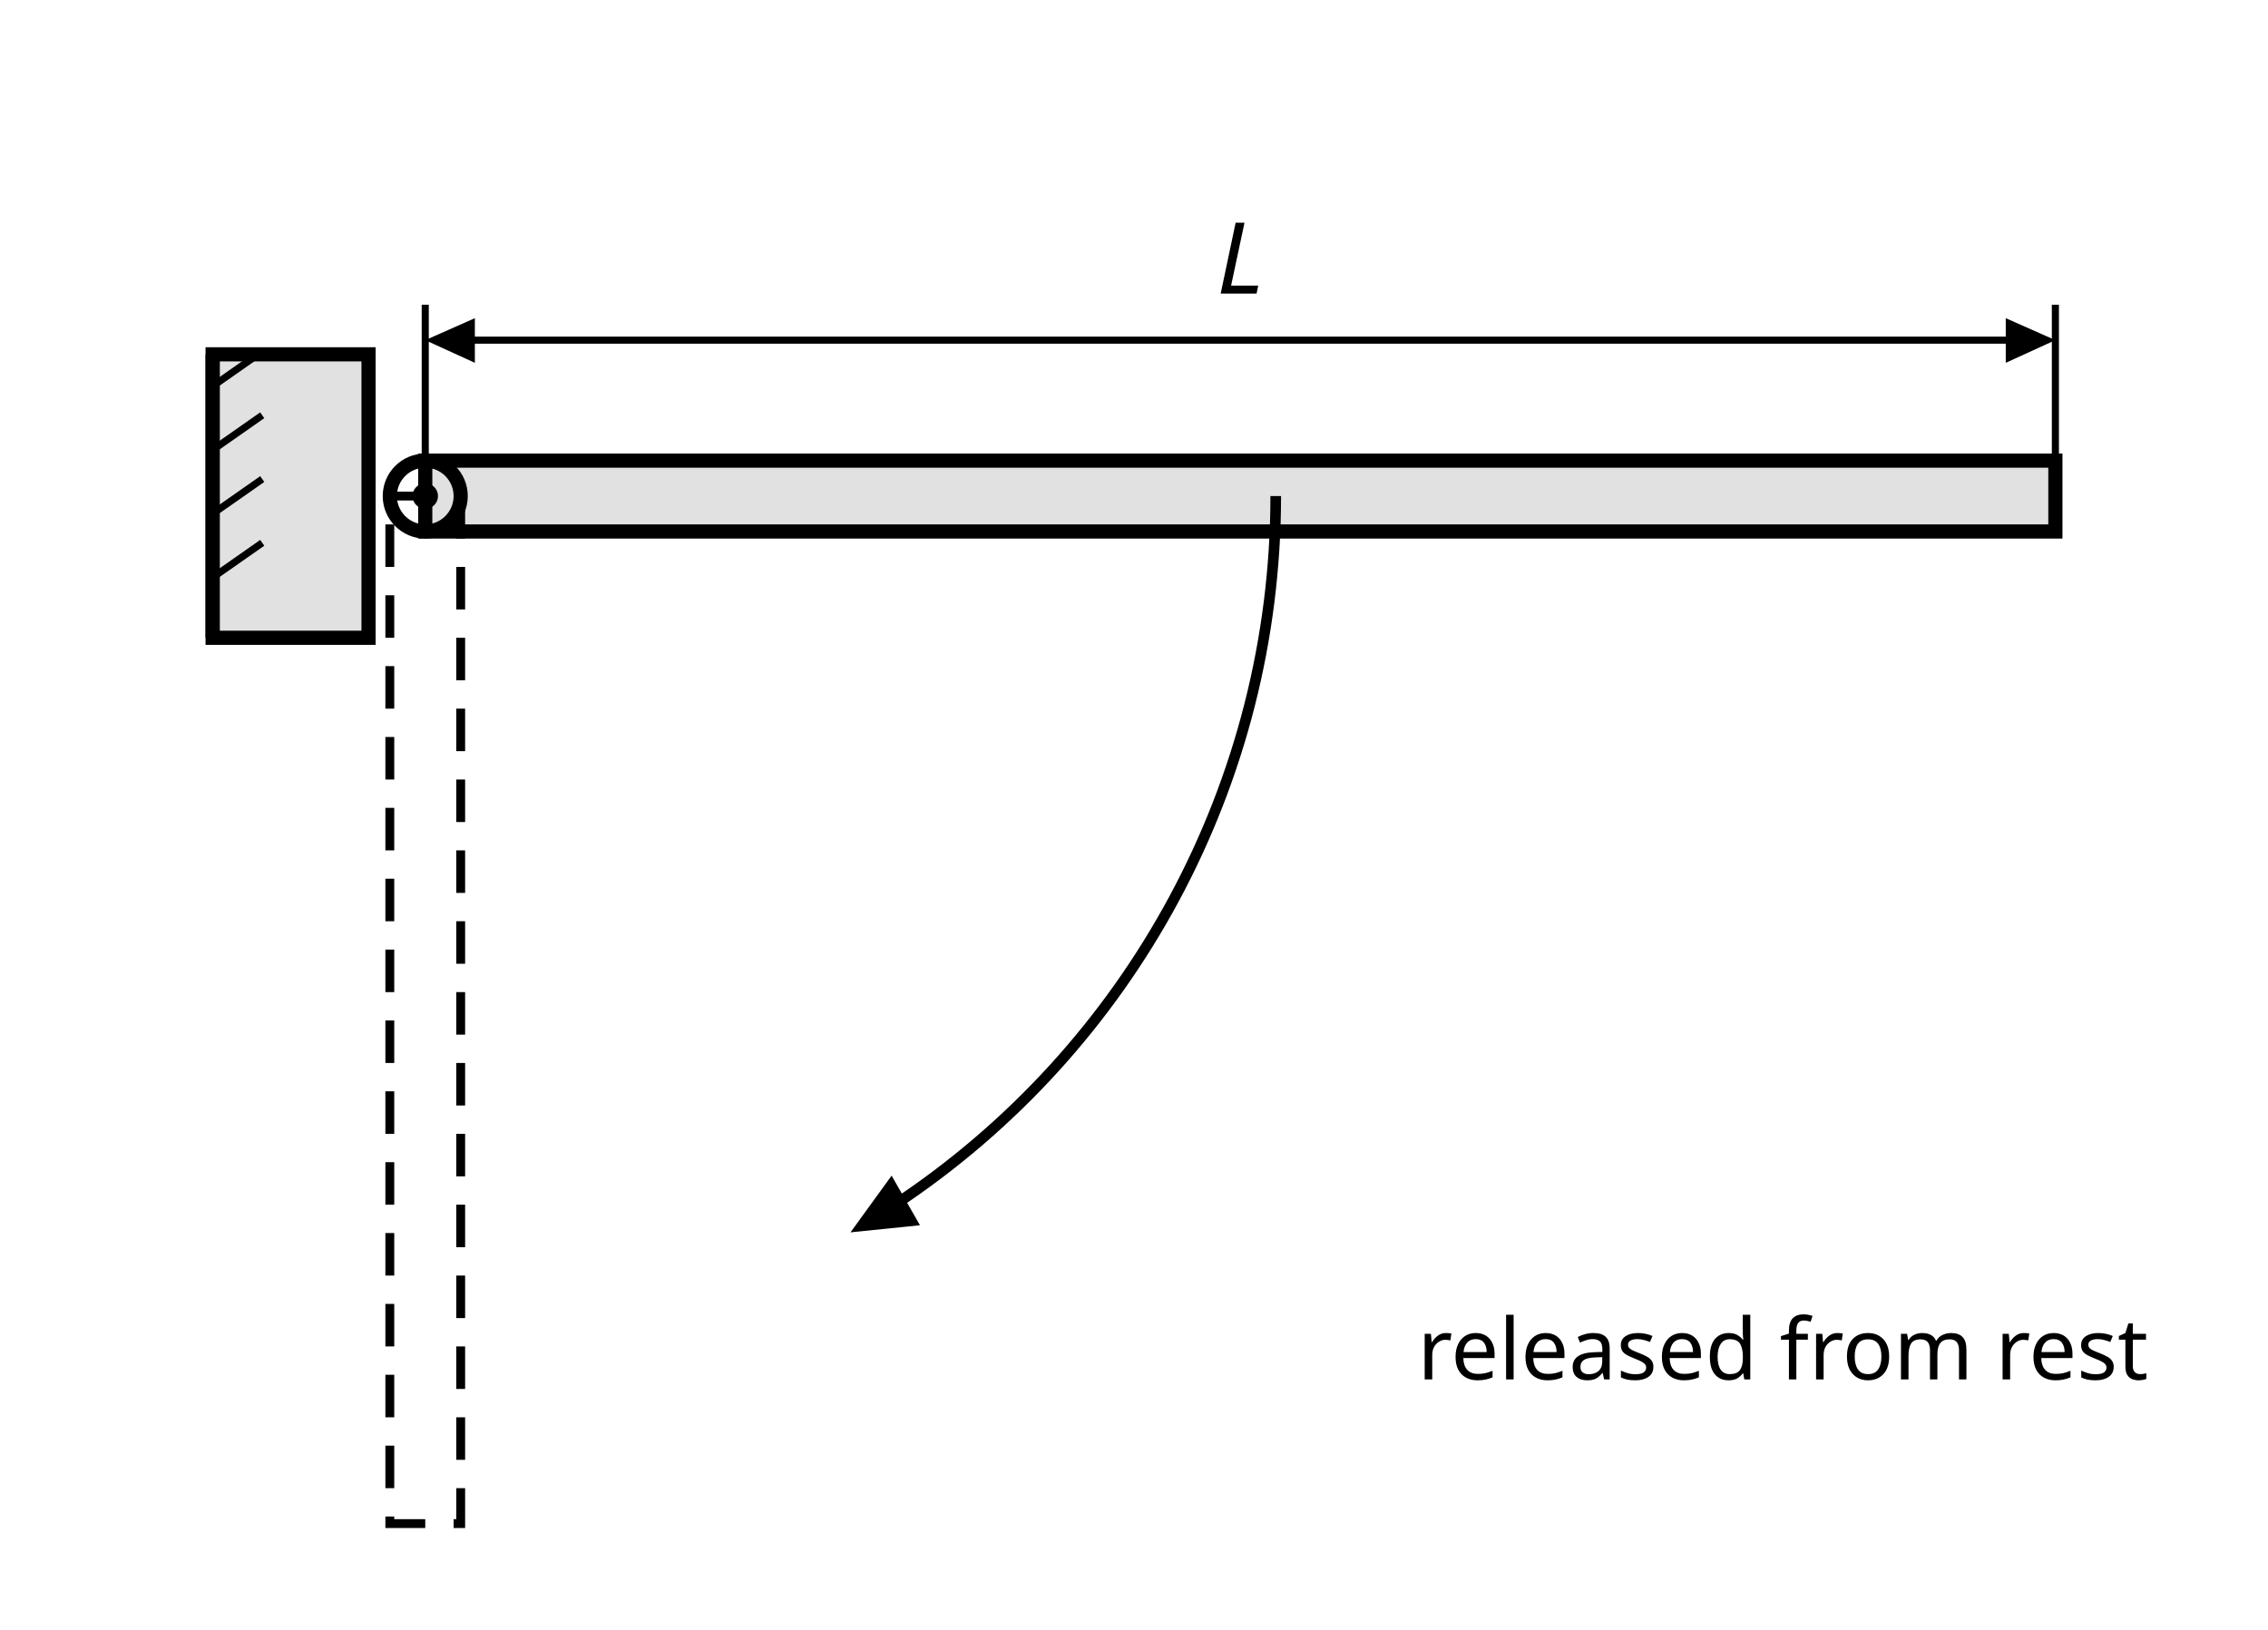
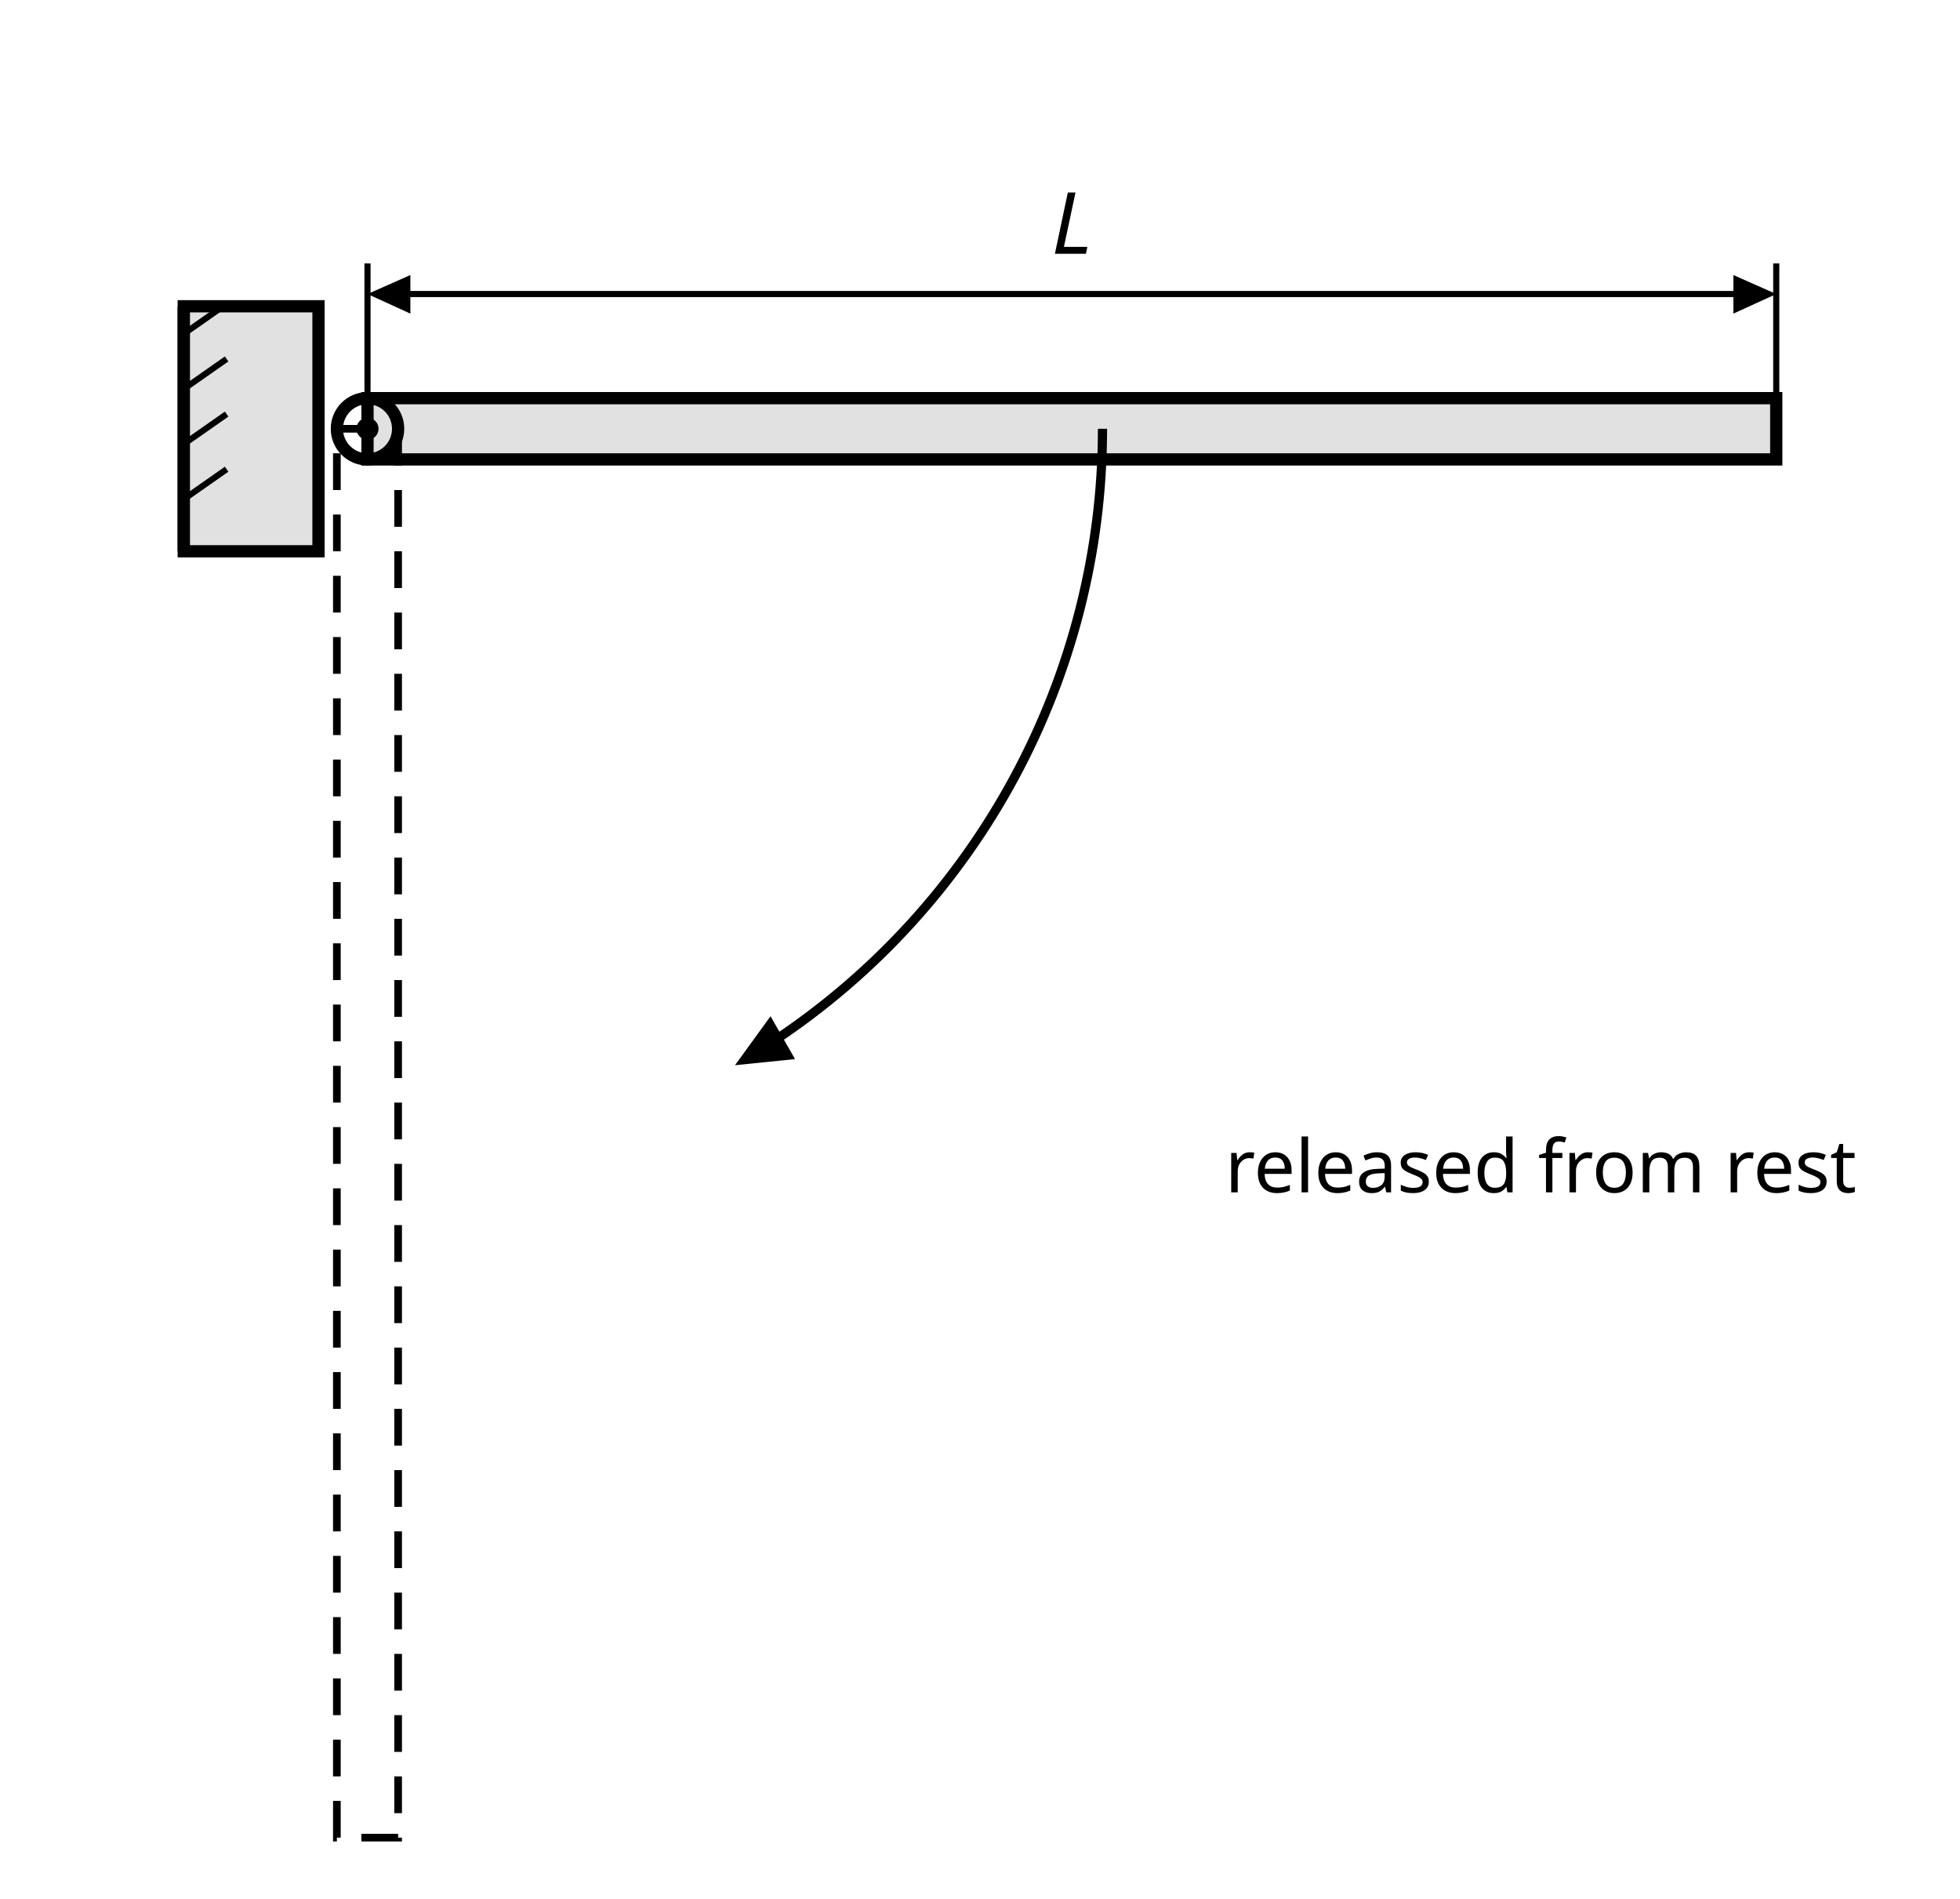
- <svg xmlns="http://www.w3.org/2000/svg" viewBox="0 0 320 230">
+ <svg xmlns="http://www.w3.org/2000/svg" viewBox="0 0 320 310">
  <rect x="30" y="50" width="22" height="40" fill="currentColor" fill-opacity="0.12" stroke="currentColor" stroke-width="2" />
  <line x1="30" y1="50" x2="30" y2="90" stroke="currentColor" stroke-width="2" />
  <path d="M30 54.5l7 -4.9M30 63.5l7 -4.9M30 72.5l7 -4.9M30 81.5l7 -4.9" fill="none" stroke="currentColor" stroke-width="1" />
  <polygon points="60,75 290,75 290,65 60,65" fill="currentColor" fill-opacity="0.12" stroke="currentColor" stroke-width="2" />
  <circle cx="60" cy="70" r="5" fill="none" stroke="currentColor" stroke-width="2" />
  <circle cx="60" cy="70" r="1.8" fill="currentColor" stroke="none" />
  <line x1="60" y1="67" x2="60" y2="43" stroke="currentColor" stroke-width="1" />
  <line x1="290" y1="67" x2="290" y2="43" stroke="currentColor" stroke-width="1" />
  <line x1="65.6" y1="48" x2="284.4" y2="48" stroke="currentColor" stroke-width="1" />
  <polygon points="290,48 283,51.2 283,44.9" fill="currentColor" stroke="none" />
  <polygon points="60,48 67,44.9 67,51.2" fill="currentColor" stroke="none" />
  <text x="175" y="36" fill="currentColor" font-size="14" font-family="sans-serif" font-style="italic" text-anchor="middle" dominant-baseline="central">L</text>
-   <polygon points="55,70 65,70 65,215 55,215" fill="none" stroke="currentColor" stroke-width="1.25" stroke-dasharray="6 4" />
+   <polygon points="55,70 65,70 65,300 55,300" fill="none" stroke="currentColor" stroke-width="1.25" stroke-dasharray="6 4" />
  <path d="M180 70A120 120 0 0 1 126.1 170.1" fill="none" stroke="currentColor" stroke-width="1.5" />
  <polygon points="120,173.9 125.8,165.9 129.8,172.9" fill="currentColor" stroke="none" />
  <text x="200" y="190" fill="currentColor" font-size="12" font-family="sans-serif" text-anchor="start" dominant-baseline="central">released from rest</text>
</svg>
